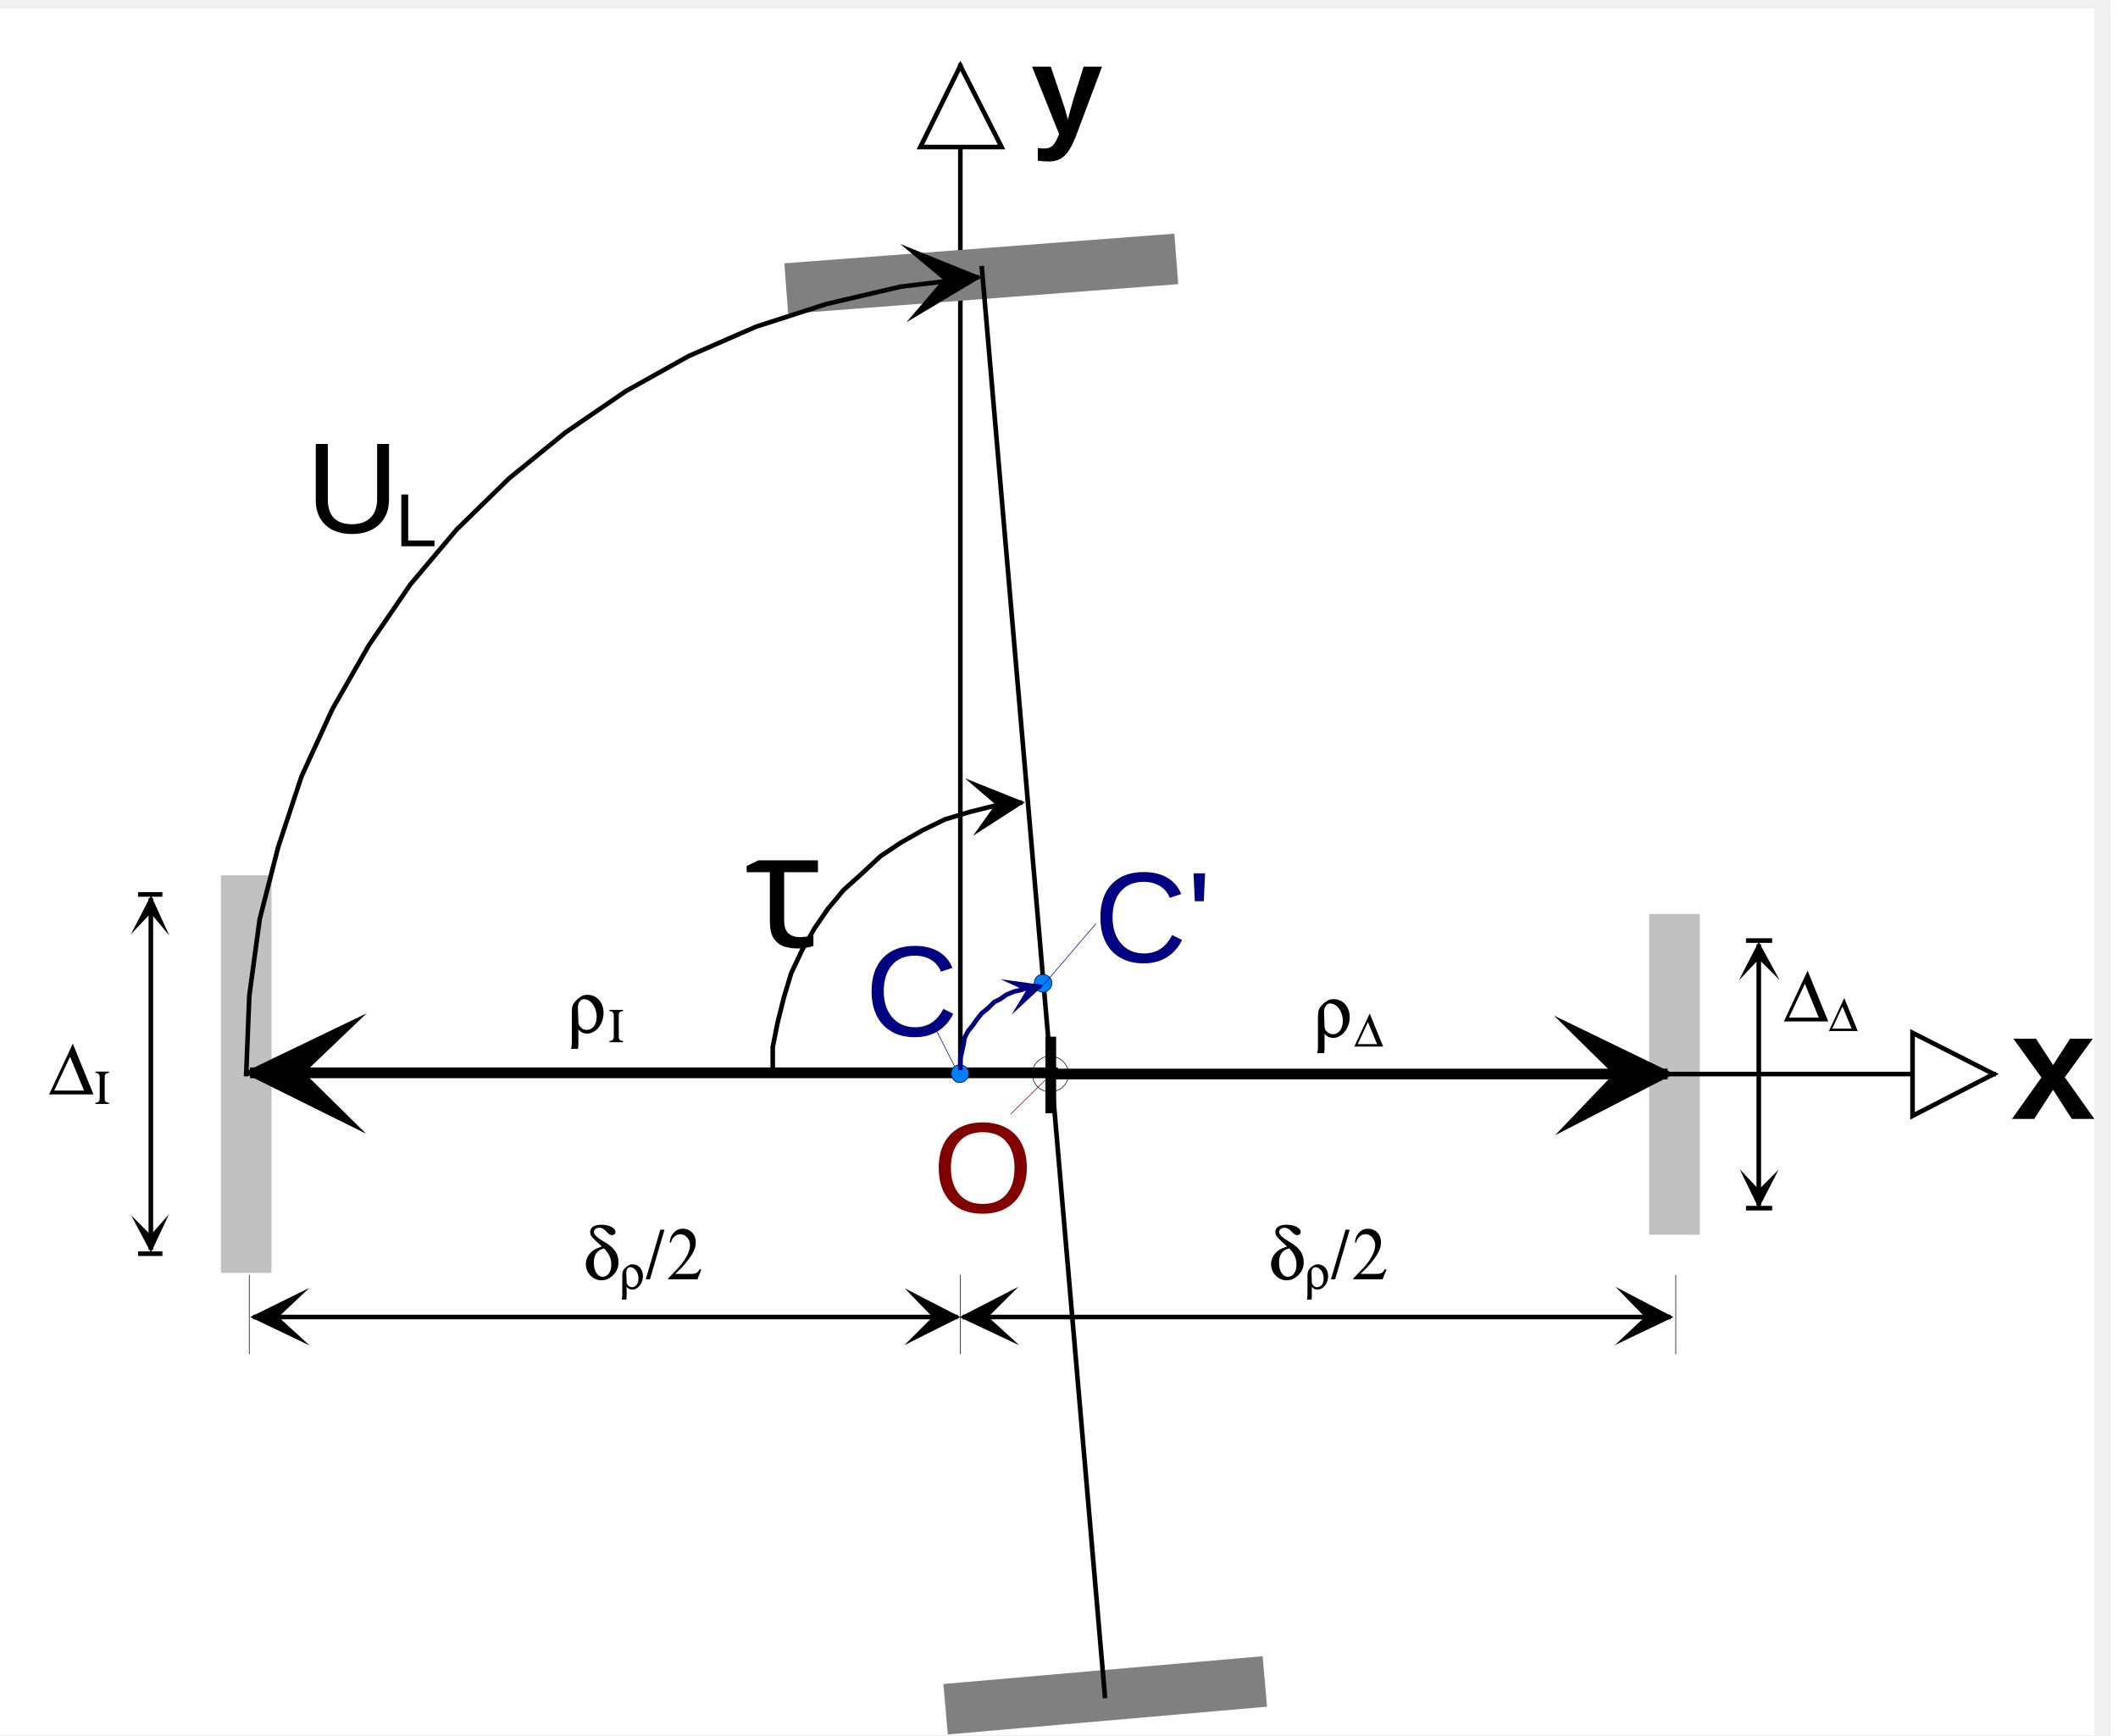
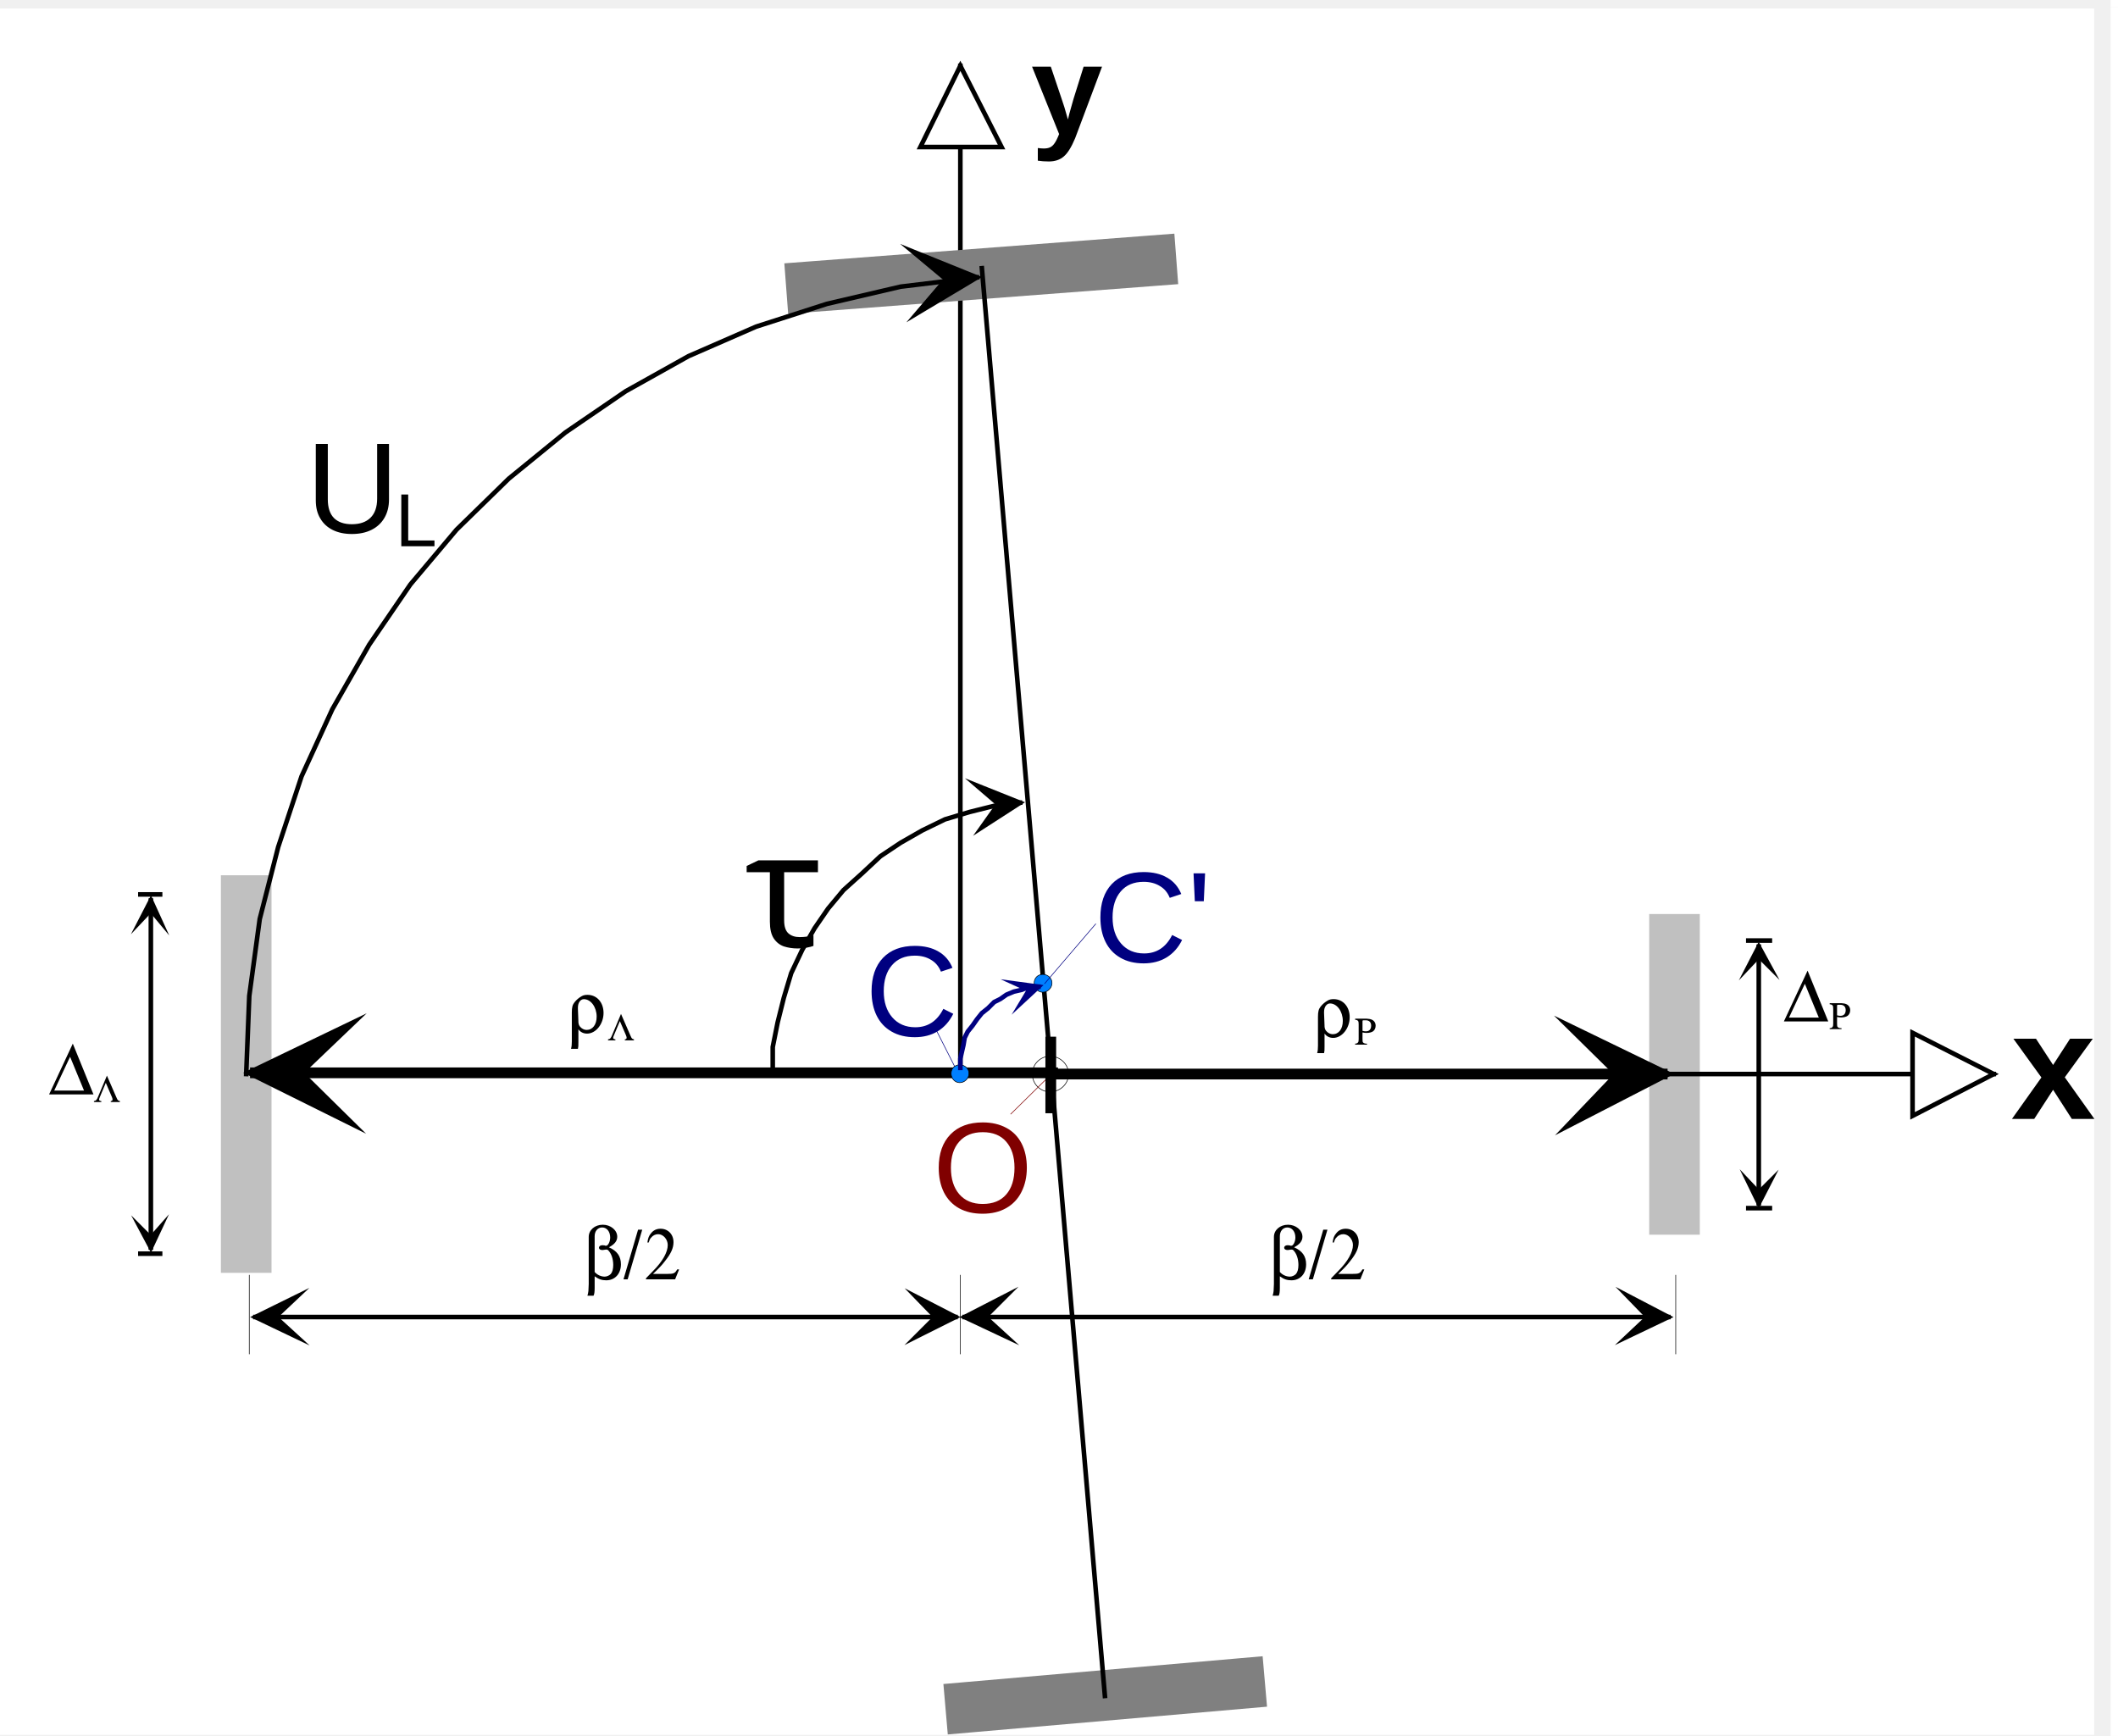
<svg xmlns="http://www.w3.org/2000/svg" id="svg2" version="1.1" width="258.244" height="211.65" xml:space="preserve">
  <defs id="defs6">
    <clipPath clipPathUnits="userSpaceOnUse" id="clipPath58">
      <path d="m 86.4,664.92 17.82,0 0,9.3 -17.82,0 0,-9.3 z" id="path60" />
    </clipPath>
    <clipPath clipPathUnits="userSpaceOnUse" id="clipPath348">
      <path d="m 149.7,274.98 7.98,0 0,14.1 -7.98,0 0,-14.1 z" id="path350" />
    </clipPath>
    <clipPath clipPathUnits="userSpaceOnUse" id="clipPath402">
      <path d="m 132.48,168.48 42.9,0 0,9.3 -42.9,0 0,-9.3 z" id="path404" />
    </clipPath>
    <clipPath clipPathUnits="userSpaceOnUse" id="clipPath416">
      <path d="m 137.34,175.08 7.98,0 0,14.1 -7.98,0 0,-14.1 z" id="path418" />
    </clipPath>
    <clipPath clipPathUnits="userSpaceOnUse" id="clipPath476">
      <path d="m 335.52,148.44 62.16,0 0,109.86 -62.16,0 0,-109.86 z" id="path478" />
    </clipPath>
    <clipPath clipPathUnits="userSpaceOnUse" id="clipPath514">
      <path d="m 392.34,138.84 102.24,0 0,43.08 -102.24,0 0,-43.08 z" id="path516" />
    </clipPath>
    <marker orient="auto" refY="0" refX="0" id="Arrow1Lstart" style="overflow:visible">
      <path id="path4287" d="M 0,0 5,-5 -12.5,0 5,5 0,0 z" style="fill-rule:evenodd;stroke:#000000;stroke-width:1pt" transform="matrix(0.8,0,0,0.8,10,0)" />
    </marker>
    <marker orient="auto" refY="0" refX="0" id="Arrow1Lend" style="overflow:visible">
      <path id="path4290" d="M 0,0 5,-5 -12.5,0 5,5 0,0 z" style="fill-rule:evenodd;stroke:#000000;stroke-width:1pt" transform="matrix(-0.8,0,0,-0.8,-10,0)" />
    </marker>
    <marker orient="auto" refY="0" refX="0" id="marker5513" style="overflow:visible">
      <path id="path5515" d="M 0,0 5,-5 -12.5,0 5,5 0,0 z" style="fill-rule:evenodd;stroke:#000000;stroke-width:1pt" transform="matrix(0.8,0,0,0.8,10,0)" />
    </marker>
    <marker orient="auto" refY="0" refX="0" id="marker5517" style="overflow:visible">
      <path id="path5519" d="M 0,0 5,-5 -12.5,0 5,5 0,0 z" style="fill-rule:evenodd;stroke:#000000;stroke-width:1pt" transform="matrix(-0.8,0,0,-0.8,-10,0)" />
    </marker>
    <marker orient="auto" refY="0" refX="0" id="marker5521" style="overflow:visible">
      <path id="path5523" d="M 0,0 5,-5 -12.5,0 5,5 0,0 z" style="fill-rule:evenodd;stroke:#000000;stroke-width:1pt" transform="matrix(0.8,0,0,0.8,10,0)" />
    </marker>
    <marker orient="auto" refY="0" refX="0" id="marker5525" style="overflow:visible">
      <path id="path5527" d="M 0,0 5,-5 -12.5,0 5,5 0,0 z" style="fill-rule:evenodd;stroke:#000000;stroke-width:1pt" transform="matrix(-0.8,0,0,-0.8,-10,0)" />
    </marker>
    <marker orient="auto" refY="0" refX="0" id="marker5529" style="overflow:visible">
      <path id="path5531" d="M 0,0 5,-5 -12.5,0 5,5 0,0 z" style="fill-rule:evenodd;stroke:#000000;stroke-width:1pt" transform="matrix(0.8,0,0,0.8,10,0)" />
    </marker>
    <marker orient="auto" refY="0" refX="0" id="marker5533" style="overflow:visible">
      <path id="path5535" d="M 0,0 5,-5 -12.5,0 5,5 0,0 z" style="fill-rule:evenodd;stroke:#000000;stroke-width:1pt" transform="matrix(-0.8,0,0,-0.8,-10,0)" />
    </marker>
  </defs>
  <g id="g10" transform="matrix(1.25,0,0,-1.25,-419.5312,385.2)">
    <path d="m 335.7,139.02 204.12,0 0,168.24 -204.12,0 0,-168.24 z" style="fill:#ffffff;fill-opacity:1;fill-rule:evenodd;stroke:#ffffff;stroke-width:0.15;stroke-linecap:square;stroke-linejoin:miter;stroke-miterlimit:10;stroke-opacity:1;stroke-dasharray:none" id="path468" />
    <path d="m 439.86,203.4 c 0,0.96 -0.84,1.74 -1.8,1.74 -0.96,0 -1.74,-0.78 -1.74,-1.74 0,-0.96 0.78,-1.74 1.74,-1.74 0.96,0 1.8,0.78 1.8,1.74 z" style="fill:#ffffff;fill-opacity:1;fill-rule:evenodd;stroke:#000000;stroke-width:0.06;stroke-linecap:square;stroke-linejoin:miter;stroke-miterlimit:10;stroke-opacity:1;stroke-dasharray:none" id="path470" />
    <g id="g472">
      <g id="g474" clip-path="url(#clipPath476)">
        <path d="m 359.64,220.32 0,-33.84" style="fill:none;stroke:#c0c0c0;stroke-width:4.938;stroke-linecap:square;stroke-linejoin:miter;stroke-miterlimit:10;stroke-opacity:1;stroke-dasharray:none" id="path480" />
      </g>
    </g>
    <path d="m 498.96,216.54 0,-26.34" style="fill:none;stroke:#c0c0c0;stroke-width:4.938;stroke-linecap:square;stroke-linejoin:miter;stroke-miterlimit:10;stroke-opacity:1;stroke-dasharray:none" id="path482" />
    <path d="m 359.64,203.4 139.32,0" style="fill:none;stroke:#000000;stroke-width:0.06;stroke-linecap:square;stroke-linejoin:miter;stroke-miterlimit:10;stroke-opacity:1;stroke-dasharray:none" id="path484" />
    <path d="m 530.1,203.4 -100.8,0" style="fill:none;stroke:#000000;stroke-width:0.449;stroke-linecap:square;stroke-linejoin:miter;stroke-miterlimit:10;stroke-opacity:1;stroke-dasharray:none" id="path486" />
    <path d="m 522.18,199.32 7.92,4.08 -7.92,4.02 0,-8.1 z" style="fill:#ffffff;fill-opacity:1;fill-rule:evenodd;stroke:#000000;stroke-width:0.449;stroke-linecap:square;stroke-linejoin:miter;stroke-miterlimit:10;stroke-opacity:1;stroke-dasharray:none" id="path488" />
    <path d="m 429.3,203.4 0,98.34" style="fill:none;stroke:#000000;stroke-width:0.449;stroke-linecap:square;stroke-linejoin:miter;stroke-miterlimit:10;stroke-opacity:1;stroke-dasharray:none" id="path490" />
    <path d="m 425.4,293.82 3.9,7.92 4.02,-7.92 -7.92,0 z" style="fill:#ffffff;fill-opacity:1;fill-rule:evenodd;stroke:#000000;stroke-width:0.449;stroke-linecap:square;stroke-linejoin:miter;stroke-miterlimit:10;stroke-opacity:1;stroke-dasharray:none" id="path492" />
    <text transform="matrix(1,0,0,-1,531.78,199.0201)" id="text494">
      <tspan style="font-size:14.823px;font-variant:normal;font-weight:bold;writing-mode:lr-tb;fill:#000000;fill-opacity:1;fill-rule:nonzero;stroke:none;font-family:Arial;-inkscape-font-specification:Arial Bold" x="0" y="0" id="tspan496">x</tspan>
    </text>
    <text transform="matrix(1,0,0,-1,436.2,295.0201)" id="text498">
      <tspan style="font-size:12.578px;font-variant:normal;font-weight:bold;writing-mode:lr-tb;fill:#000000;fill-opacity:1;fill-rule:nonzero;stroke:none;font-family:Arial;-inkscape-font-specification:Arial Bold" x="0" y="0" id="tspan500">y</tspan>
    </text>
    <text transform="matrix(1,0,0,-1,420.0002,207.1197)" id="text502">
      <tspan style="font-size:12.578px;font-variant:normal;font-weight:normal;writing-mode:lr-tb;fill:#000080;fill-opacity:1;fill-rule:nonzero;stroke:none;font-family:Arial;-inkscape-font-specification:Arial" x="0" y="0" id="tspan504">C</tspan>
      <tspan style="font-size:12.578px;font-variant:normal;font-weight:normal;writing-mode:lr-tb;fill:#800000;fill-opacity:1;fill-rule:nonzero;stroke:none;font-family:Arial;-inkscape-font-specification:Arial" x="6.599" y="17.22" id="tspan506">O</tspan>
    </text>
    <path d="M 447.9,282.72 414.78,280.2" style="fill:none;stroke:#808080;stroke-width:4.938;stroke-linecap:square;stroke-linejoin:miter;stroke-miterlimit:10;stroke-opacity:1;stroke-dasharray:none" id="path508" />
    <g id="g510">
      <g id="g512" clip-path="url(#clipPath514)">
        <path d="m 456.54,143.94 -26.22,-2.28" style="fill:none;stroke:#808080;stroke-width:4.938;stroke-linecap:square;stroke-linejoin:miter;stroke-miterlimit:10;stroke-opacity:1;stroke-dasharray:none" id="path518" />
      </g>
    </g>
    <path d="m 431.4,282 12,-139.26" style="fill:none;stroke:#000000;stroke-width:0.449;stroke-linecap:square;stroke-linejoin:miter;stroke-miterlimit:10;stroke-opacity:1;stroke-dasharray:none" id="path520" />
    <text transform="matrix(1,0,0,-1,442.32,214.3201)" id="text522">
      <tspan style="font-size:12.578px;font-variant:normal;font-weight:normal;writing-mode:lr-tb;fill:#000080;fill-opacity:1;fill-rule:nonzero;stroke:none;font-family:Arial;-inkscape-font-specification:Arial" x="0 9.081" y="0" id="tspan524">C'</tspan>
    </text>
    <path d="m 438.24,212.28 c 0,0.48 -0.42,0.84 -0.9,0.84 -0.48,0 -0.84,-0.36 -0.84,-0.84 0,-0.48 0.36,-0.9 0.84,-0.9 0.48,0 0.9,0.42 0.9,0.9 z" style="fill:#0080ff;fill-opacity:1;fill-rule:evenodd;stroke:#000000;stroke-width:0.06;stroke-linecap:square;stroke-linejoin:miter;stroke-miterlimit:10;stroke-opacity:1;stroke-dasharray:none" id="path526" />
    <path d="m 426.72,208.14 2.4,-4.74 m 8.4,8.82 4.98,5.82" style="fill:none;stroke:#000080;stroke-width:0.06;stroke-linecap:square;stroke-linejoin:miter;stroke-miterlimit:10;stroke-opacity:1;stroke-dasharray:none" id="path528" />
    <path d="m 434.22,199.5 4.08,4.02" style="fill:none;stroke:#800000;stroke-width:0.06;stroke-linecap:square;stroke-linejoin:miter;stroke-miterlimit:10;stroke-opacity:1;stroke-dasharray:none" id="path530" />
    <path d="m 359.64,203.4 0.3,7.62 1.02,7.5 1.8,7.02 2.28,6.9 3,6.54 3.6,6.3 4.02,5.88 4.5,5.34 5.1,4.98 5.52,4.5 5.88,4.02 6.12,3.42 6.6,2.88 6.9,2.22 7.2,1.68 7.44,0.9" style="fill:none;stroke:#000000;stroke-width:0.449;stroke-linecap:square;stroke-linejoin:miter;stroke-miterlimit:10;stroke-opacity:1;stroke-dasharray:none" id="path532" />
    <path d="m 424.68,283.62 6.24,-2.52 -5.82,-3.48 2.82,3.3 -3.24,2.7 z" style="fill:#000000;fill-opacity:1;fill-rule:evenodd;stroke:#000000;stroke-width:0.449;stroke-linecap:square;stroke-linejoin:miter;stroke-miterlimit:10;stroke-opacity:1;stroke-dasharray:none" id="path534" />
    <path d="m 350.34,220.32 0,-33.84" style="fill:none;stroke:#000000;stroke-width:0.449;stroke-linecap:square;stroke-linejoin:miter;stroke-miterlimit:10;stroke-opacity:1;stroke-dasharray:none" id="path558" />
    <path d="m 351.24,218.34 -0.9,1.98 -1.02,-1.98 1.02,1.08 0.9,-1.08 z" style="fill:#000000;fill-opacity:1;fill-rule:evenodd;stroke:#000000;stroke-width:0.449;stroke-linecap:square;stroke-linejoin:miter;stroke-miterlimit:10;stroke-opacity:1;stroke-dasharray:none" id="path560" />
    <path d="m 351.24,220.92 -1.92,0" style="fill:none;stroke:#000000;stroke-width:0.449;stroke-linecap:square;stroke-linejoin:miter;stroke-miterlimit:10;stroke-opacity:1;stroke-dasharray:none" id="path562" />
    <path d="m 351.24,188.4 -0.9,-1.92 -1.02,1.92 1.02,-1.02 0.9,1.02 z" style="fill:#000000;fill-opacity:1;fill-rule:evenodd;stroke:#000000;stroke-width:0.449;stroke-linecap:square;stroke-linejoin:miter;stroke-miterlimit:10;stroke-opacity:1;stroke-dasharray:none" id="path564" />
    <path d="m 351.24,185.88 -1.92,0" style="fill:none;stroke:#000000;stroke-width:0.449;stroke-linecap:square;stroke-linejoin:miter;stroke-miterlimit:10;stroke-opacity:1;stroke-dasharray:none" id="path566" />
    <text transform="matrix(1,0,0,-1,365.46,256.2001)" id="text576">
      <tspan style="font-size:12.578px;font-variant:normal;font-weight:normal;writing-mode:lr-tb;fill:#000000;fill-opacity:1;fill-rule:nonzero;stroke:none;font-family:Arial;-inkscape-font-specification:Arial" x="0" y="0" id="tspan578">U</tspan>
    </text>
    <text transform="matrix(1,0,0,-1,374.16,254.8801)" id="text580">
      <tspan style="font-size:7.337px;font-variant:normal;font-weight:normal;writing-mode:lr-tb;fill:#000000;fill-opacity:1;fill-rule:nonzero;stroke:none;font-family:Arial;-inkscape-font-specification:Arial" x="0" y="0" id="tspan582">L</tspan>
    </text>
    <path d="m 507.18,215.82 0,-25.02" style="fill:none;stroke:#000000;stroke-width:0.449;stroke-linecap:square;stroke-linejoin:miter;stroke-miterlimit:10;stroke-opacity:1;stroke-dasharray:none" id="path592" />
    <path d="m 508.26,213.84 -1.08,1.98 -1.02,-1.98 1.02,1.08 1.08,-1.08 z" style="fill:#000000;fill-opacity:1;fill-rule:evenodd;stroke:#000000;stroke-width:0.449;stroke-linecap:square;stroke-linejoin:miter;stroke-miterlimit:10;stroke-opacity:1;stroke-dasharray:none" id="path594" />
    <path d="m 508.26,216.42 -2.1,0" style="fill:none;stroke:#000000;stroke-width:0.449;stroke-linecap:square;stroke-linejoin:miter;stroke-miterlimit:10;stroke-opacity:1;stroke-dasharray:none" id="path596" />
    <path d="m 508.26,192.9 -1.08,-2.1 -1.02,2.1 1.02,-1.08 1.08,1.08 z" style="fill:#000000;fill-opacity:1;fill-rule:evenodd;stroke:#000000;stroke-width:0.449;stroke-linecap:square;stroke-linejoin:miter;stroke-miterlimit:10;stroke-opacity:1;stroke-dasharray:none" id="path598" />
    <path d="m 508.26,190.32 -2.1,0" style="fill:none;stroke:#000000;stroke-width:0.449;stroke-linecap:square;stroke-linejoin:miter;stroke-miterlimit:10;stroke-opacity:1;stroke-dasharray:none" id="path600" />
    <path d="m 438.3,203.52 -77.76,0" style="fill:none;stroke:#000000;stroke-width:1.047;stroke-linecap:square;stroke-linejoin:miter;stroke-miterlimit:10;stroke-opacity:1;stroke-dasharray:none" id="path602" />
    <path d="m 368.64,199.5 -8.1,4.02 8.1,3.9 -4.08,-3.9 4.08,-4.02 z" style="fill:#000000;fill-opacity:1;fill-rule:evenodd;stroke:#000000;stroke-width:1.047;stroke-linecap:square;stroke-linejoin:miter;stroke-miterlimit:10;stroke-opacity:1;stroke-dasharray:none" id="path604" />
    <path d="m 411,203.4 0,2.64 0.48,2.4 0.6,2.4 0.72,2.4 1.08,2.28 1.2,2.1 1.32,1.92 1.5,1.8 1.8,1.62 1.8,1.68 1.98,1.32 2.1,1.2 2.22,1.08 2.4,0.72 2.4,0.6 2.52,0.3" style="fill:none;stroke:#000000;stroke-width:0.449;stroke-linecap:square;stroke-linejoin:miter;stroke-miterlimit:10;stroke-opacity:1;stroke-dasharray:none" id="path606" />
    <path d="m 430.92,231.54 4.2,-1.68 -3.72,-2.4 1.62,2.28 -2.1,1.8 z" style="fill:#000000;fill-opacity:1;fill-rule:evenodd;stroke:#000000;stroke-width:0.449;stroke-linecap:square;stroke-linejoin:miter;stroke-miterlimit:10;stroke-opacity:1;stroke-dasharray:none" id="path608" />
    <text transform="matrix(1,0,0,-1,408.3,215.8201)" id="text610">
      <tspan style="font-size:15.722px;font-variant:normal;font-weight:normal;writing-mode:lr-tb;fill:#000000;fill-opacity:1;fill-rule:nonzero;stroke:none;font-family:SymbolMT;-inkscape-font-specification:SymbolMT" x="0" y="0" id="tspan612">τ</tspan>
    </text>
    <path d="m 497.76,203.4 -59.16,0" style="fill:none;stroke:#000000;stroke-width:1.047;stroke-linecap:square;stroke-linejoin:miter;stroke-miterlimit:10;stroke-opacity:1;stroke-dasharray:none" id="path614" />
    <path d="m 489.84,199.32 7.92,4.08 -7.92,3.84 3.9,-3.84 -3.9,-4.08 z" style="fill:#000000;fill-opacity:1;fill-rule:evenodd;stroke:#000000;stroke-width:1.047;stroke-linecap:square;stroke-linejoin:miter;stroke-miterlimit:10;stroke-opacity:1;stroke-dasharray:none" id="path616" />
    <path d="m 430.14,203.46 c 0,0.48 -0.42,0.84 -0.9,0.84 -0.48,0 -0.84,-0.36 -0.84,-0.84 0,-0.48 0.36,-0.9 0.84,-0.9 0.48,0 0.9,0.42 0.9,0.9 z" style="fill:#0080ff;fill-opacity:1;fill-rule:evenodd;stroke:#000000;stroke-width:0.06;stroke-linecap:square;stroke-linejoin:miter;stroke-miterlimit:10;stroke-opacity:1;stroke-dasharray:none" id="path618" />
    <path d="m 429.3,204 0,0.9 0.12,0.54 0.18,0.78 0.12,0.72 0.3,0.6 0.48,0.6 0.42,0.6 0.48,0.6 0.6,0.48 0.6,0.6 0.6,0.3 0.6,0.42 0.72,0.3 0.78,0.18 0.72,0.3 0.9,0" style="fill:none;stroke:#000080;stroke-width:0.449;stroke-linecap:square;stroke-linejoin:miter;stroke-miterlimit:10;stroke-opacity:1;stroke-dasharray:none" id="path620" />
    <path d="m 434.7,212.22 2.22,-0.3 -1.62,-1.5 0.72,1.2 -1.32,0.6 z" style="fill:#000080;fill-opacity:1;fill-rule:evenodd;stroke:#000080;stroke-width:0.449;stroke-linecap:square;stroke-linejoin:miter;stroke-miterlimit:10;stroke-opacity:1;stroke-dasharray:none" id="path622" />
    <path d="m 428.82,179.7 -68.28,0" style="fill:none;stroke:#000000;stroke-width:0.449;stroke-linecap:square;stroke-linejoin:miter;stroke-miterlimit:10;stroke-opacity:1;stroke-dasharray:none" id="path624" />
    <path d="m 424.98,177.78 3.84,1.92 -3.84,1.98 1.92,-1.98 -1.92,-1.92 z" style="fill:#000000;fill-opacity:1;fill-rule:evenodd;stroke:#000000;stroke-width:0.449;stroke-linecap:square;stroke-linejoin:miter;stroke-miterlimit:10;stroke-opacity:1;stroke-dasharray:none" id="path626" />
    <path d="m 364.56,177.78 -4.02,1.92 4.02,1.98 -2.1,-1.98 2.1,-1.92 z" style="fill:#000000;fill-opacity:1;fill-rule:evenodd;stroke:#000000;stroke-width:0.449;stroke-linecap:square;stroke-linejoin:miter;stroke-miterlimit:10;stroke-opacity:1;stroke-dasharray:none" id="path628" />
    <path d="m 498.36,179.7 -68.64,0" style="fill:none;stroke:#000000;stroke-width:0.449;stroke-linecap:square;stroke-linejoin:miter;stroke-miterlimit:10;stroke-opacity:1;stroke-dasharray:none" id="path630" />
    <path d="m 494.34,177.78 4.02,1.92 -4.02,2.1 2.04,-2.1 -2.04,-1.92 z" style="fill:#000000;fill-opacity:1;fill-rule:evenodd;stroke:#000000;stroke-width:0.449;stroke-linecap:square;stroke-linejoin:miter;stroke-miterlimit:10;stroke-opacity:1;stroke-dasharray:none" id="path632" />
    <path d="m 433.8,177.78 -4.08,1.92 4.08,2.1 -2.1,-2.1 2.1,-1.92 z" style="fill:#000000;fill-opacity:1;fill-rule:evenodd;stroke:#000000;stroke-width:0.449;stroke-linecap:square;stroke-linejoin:miter;stroke-miterlimit:10;stroke-opacity:1;stroke-dasharray:none" id="path634" />
    <path d="m 429.3,183.78 0,-7.68" style="fill:none;stroke:#000000;stroke-width:0.06;stroke-linecap:square;stroke-linejoin:miter;stroke-miterlimit:10;stroke-opacity:1;stroke-dasharray:none" id="path636" />
    <path d="m 438.12,206.52 0,-6.42" style="fill:none;stroke:#000000;stroke-width:1.047;stroke-linecap:square;stroke-linejoin:miter;stroke-miterlimit:10;stroke-opacity:1;stroke-dasharray:none" id="path642" />
    <path d="m 359.94,183.78 0,-7.68 m 139.14,7.68 0,-7.68" style="fill:none;stroke:#000000;stroke-width:0.06;stroke-linecap:square;stroke-linejoin:miter;stroke-miterlimit:10;stroke-opacity:1;stroke-dasharray:none" id="path644" />
    <path d="m 541.5,308.16 0.72,0 0,-0.72 -0.72,0 0,0.72 z" style="fill:#ffffff;fill-opacity:1;fill-rule:nonzero;stroke:none" id="path650" />
    <path d="m 541.5,307.44 0.72,0 0,-168.6 -0.72,0 0,168.6 z" style="fill:#ffffff;fill-opacity:1;fill-rule:nonzero;stroke:none" id="path654" />
    <text xml:space="preserve" style="font-size:7.2px;font-style:normal;font-variant:normal;font-weight:normal;font-stretch:normal;line-height:125%;letter-spacing:0px;word-spacing:0px;fill:#000000;fill-opacity:1;stroke:none;font-family:Symbol;-inkscape-font-specification:Symbol" x="392.488" y="-183.374" id="text5453" transform="scale(1,-1)">
-       <tspan id="tspan5455" x="392.488" y="-183.374">d<tspan style="font-size:4.68px;baseline-shift:sub" id="tspan5457">r</tspan>/2</tspan>
+       <tspan id="tspan5455" x="392.488" y="-183.374">b/2</tspan>
    </text>
    <text xml:space="preserve" style="font-size:7.2px;font-style:normal;font-variant:normal;font-weight:normal;font-stretch:normal;line-height:125%;letter-spacing:0px;word-spacing:0px;fill:#000000;fill-opacity:1;stroke:none;font-family:Symbol;-inkscape-font-specification:Symbol" x="459.323" y="-183.374" id="text5453-7" transform="scale(1,-1)">
-       <tspan id="tspan5455-9" x="459.323" y="-183.374">d<tspan style="font-size:4.68px;baseline-shift:sub" id="tspan5457-2">r</tspan>/2</tspan>
+       <tspan id="tspan5455-9" x="459.323" y="-183.374">b/2</tspan>
    </text>
    <text xml:space="preserve" style="font-size:7.2px;font-style:normal;font-variant:normal;font-weight:normal;font-stretch:normal;line-height:125%;letter-spacing:0px;word-spacing:0px;fill:#000000;fill-opacity:1;stroke:none;font-family:Symbol;-inkscape-font-specification:Symbol" x="340.366" y="-201.416" id="text5483" transform="scale(1,-1)">
-       <tspan id="tspan5485" x="340.366" y="-201.416">D<tspan style="font-size:4.68px;baseline-shift:sub" id="tspan5493">I</tspan>
+       <tspan id="tspan5485" x="340.366" y="-201.416">D<tspan style="font-size:52%;baseline-shift:sub" id="tspan3094">L</tspan>
      </tspan>
    </text>
    <text xml:space="preserve" style="font-size:7.2px;font-style:normal;font-variant:normal;font-weight:normal;font-stretch:normal;line-height:125%;letter-spacing:0px;word-spacing:0px;fill:#000000;fill-opacity:1;stroke:none;font-family:Symbol;-inkscape-font-specification:Symbol" x="509.582" y="-208.532" id="text5487" transform="scale(1,-1)">
-       <tspan id="tspan5489" x="509.582" y="-208.532">D<tspan style="font-size:4.68px;baseline-shift:sub" id="tspan5491">D</tspan>
+       <tspan id="tspan5489" x="509.582" y="-208.532">D<tspan style="font-size:52%;baseline-shift:sub" id="tspan3096">R</tspan>
      </tspan>
    </text>
    <text xml:space="preserve" style="font-size:7.2px;font-style:normal;font-variant:normal;font-weight:normal;font-stretch:normal;line-height:125%;letter-spacing:0px;word-spacing:0px;fill:#000000;fill-opacity:1;stroke:none;font-family:Symbol;-inkscape-font-specification:Symbol" x="390.966" y="-207.439" id="text3772" transform="scale(1,-1)">
-       <tspan id="tspan3774" x="390.966" y="-207.439">r<tspan style="font-size:4.68px;baseline-shift:sub" id="tspan3776">I</tspan>
+       <tspan id="tspan3774" x="390.966" y="-207.439">r<tspan style="font-size:52%;baseline-shift:sub" id="tspan3098">L</tspan>
      </tspan>
    </text>
    <text xml:space="preserve" style="font-size:7.2px;font-style:normal;font-variant:normal;font-weight:normal;font-stretch:normal;line-height:125%;letter-spacing:0px;word-spacing:0px;fill:#000000;fill-opacity:1;stroke:none;font-family:Symbol;-inkscape-font-specification:Symbol" x="463.748" y="-207.019" id="text3778" transform="scale(1,-1)">
-       <tspan id="tspan3780" x="463.748" y="-207.019">r<tspan style="font-size:4.68px;baseline-shift:sub" id="tspan3782">D</tspan>
+       <tspan id="tspan3780" x="463.748" y="-207.019">r<tspan style="font-size:52%;baseline-shift:sub" id="tspan3100">R</tspan>
      </tspan>
    </text>
  </g>
</svg>
